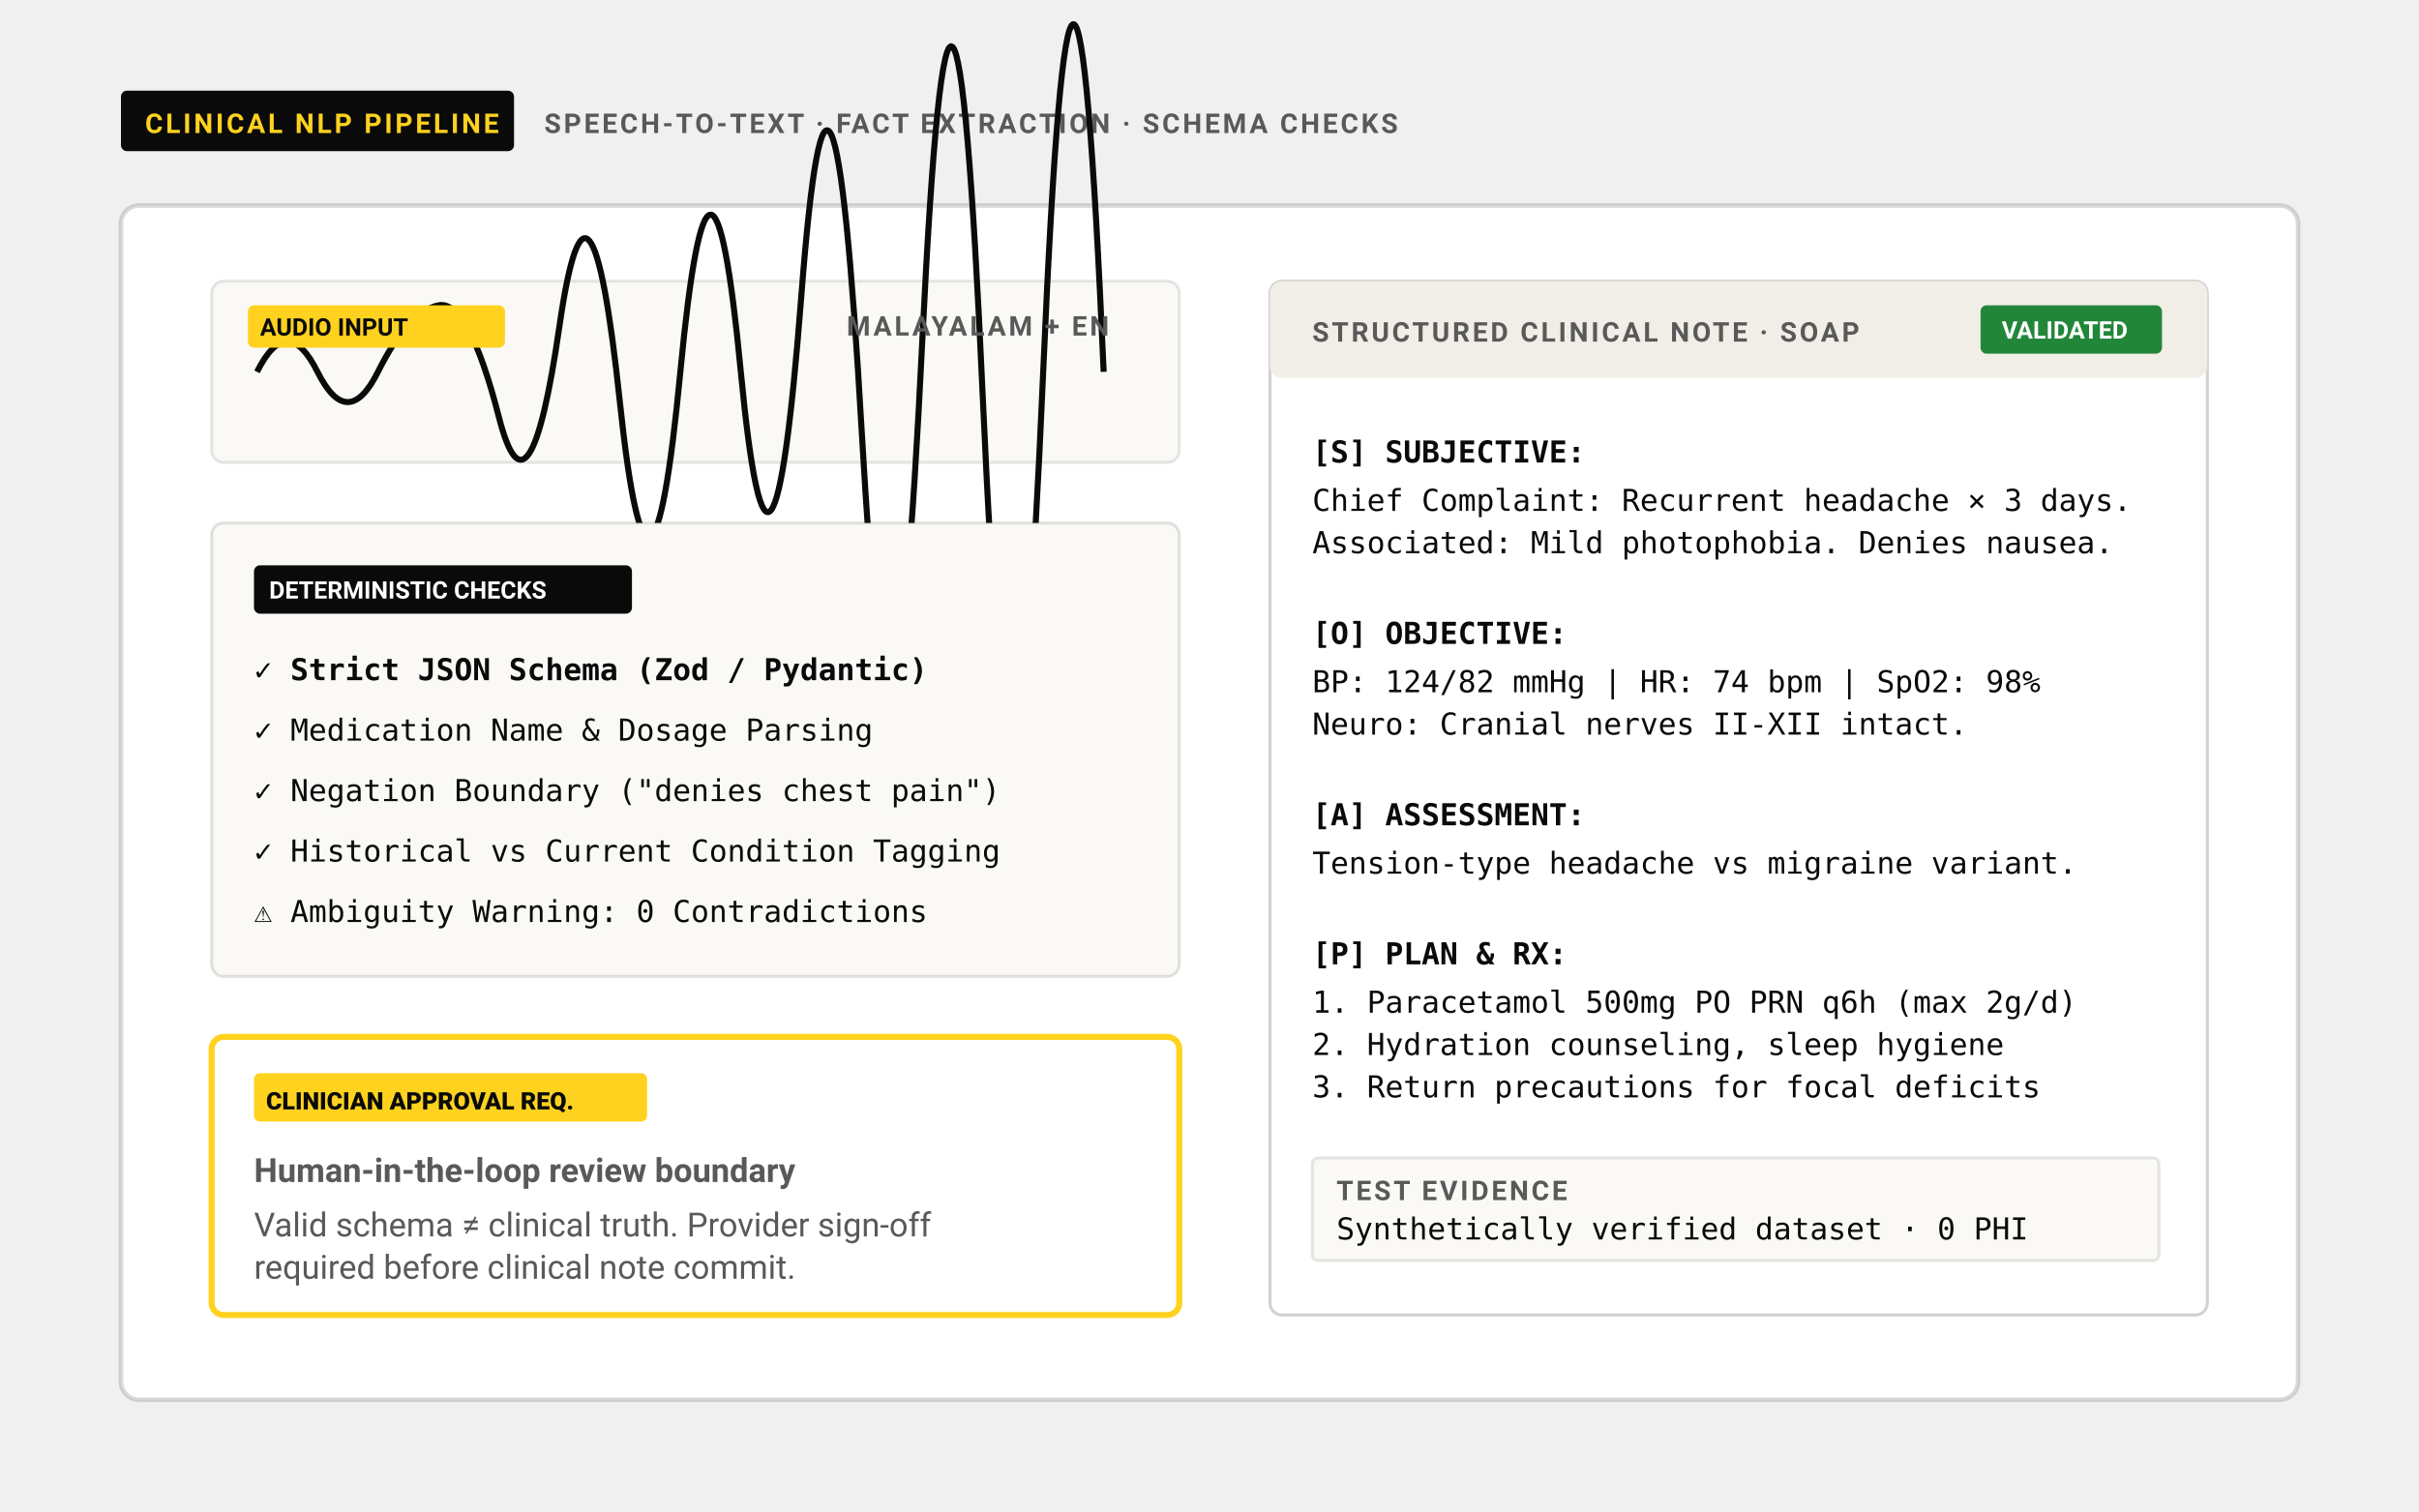
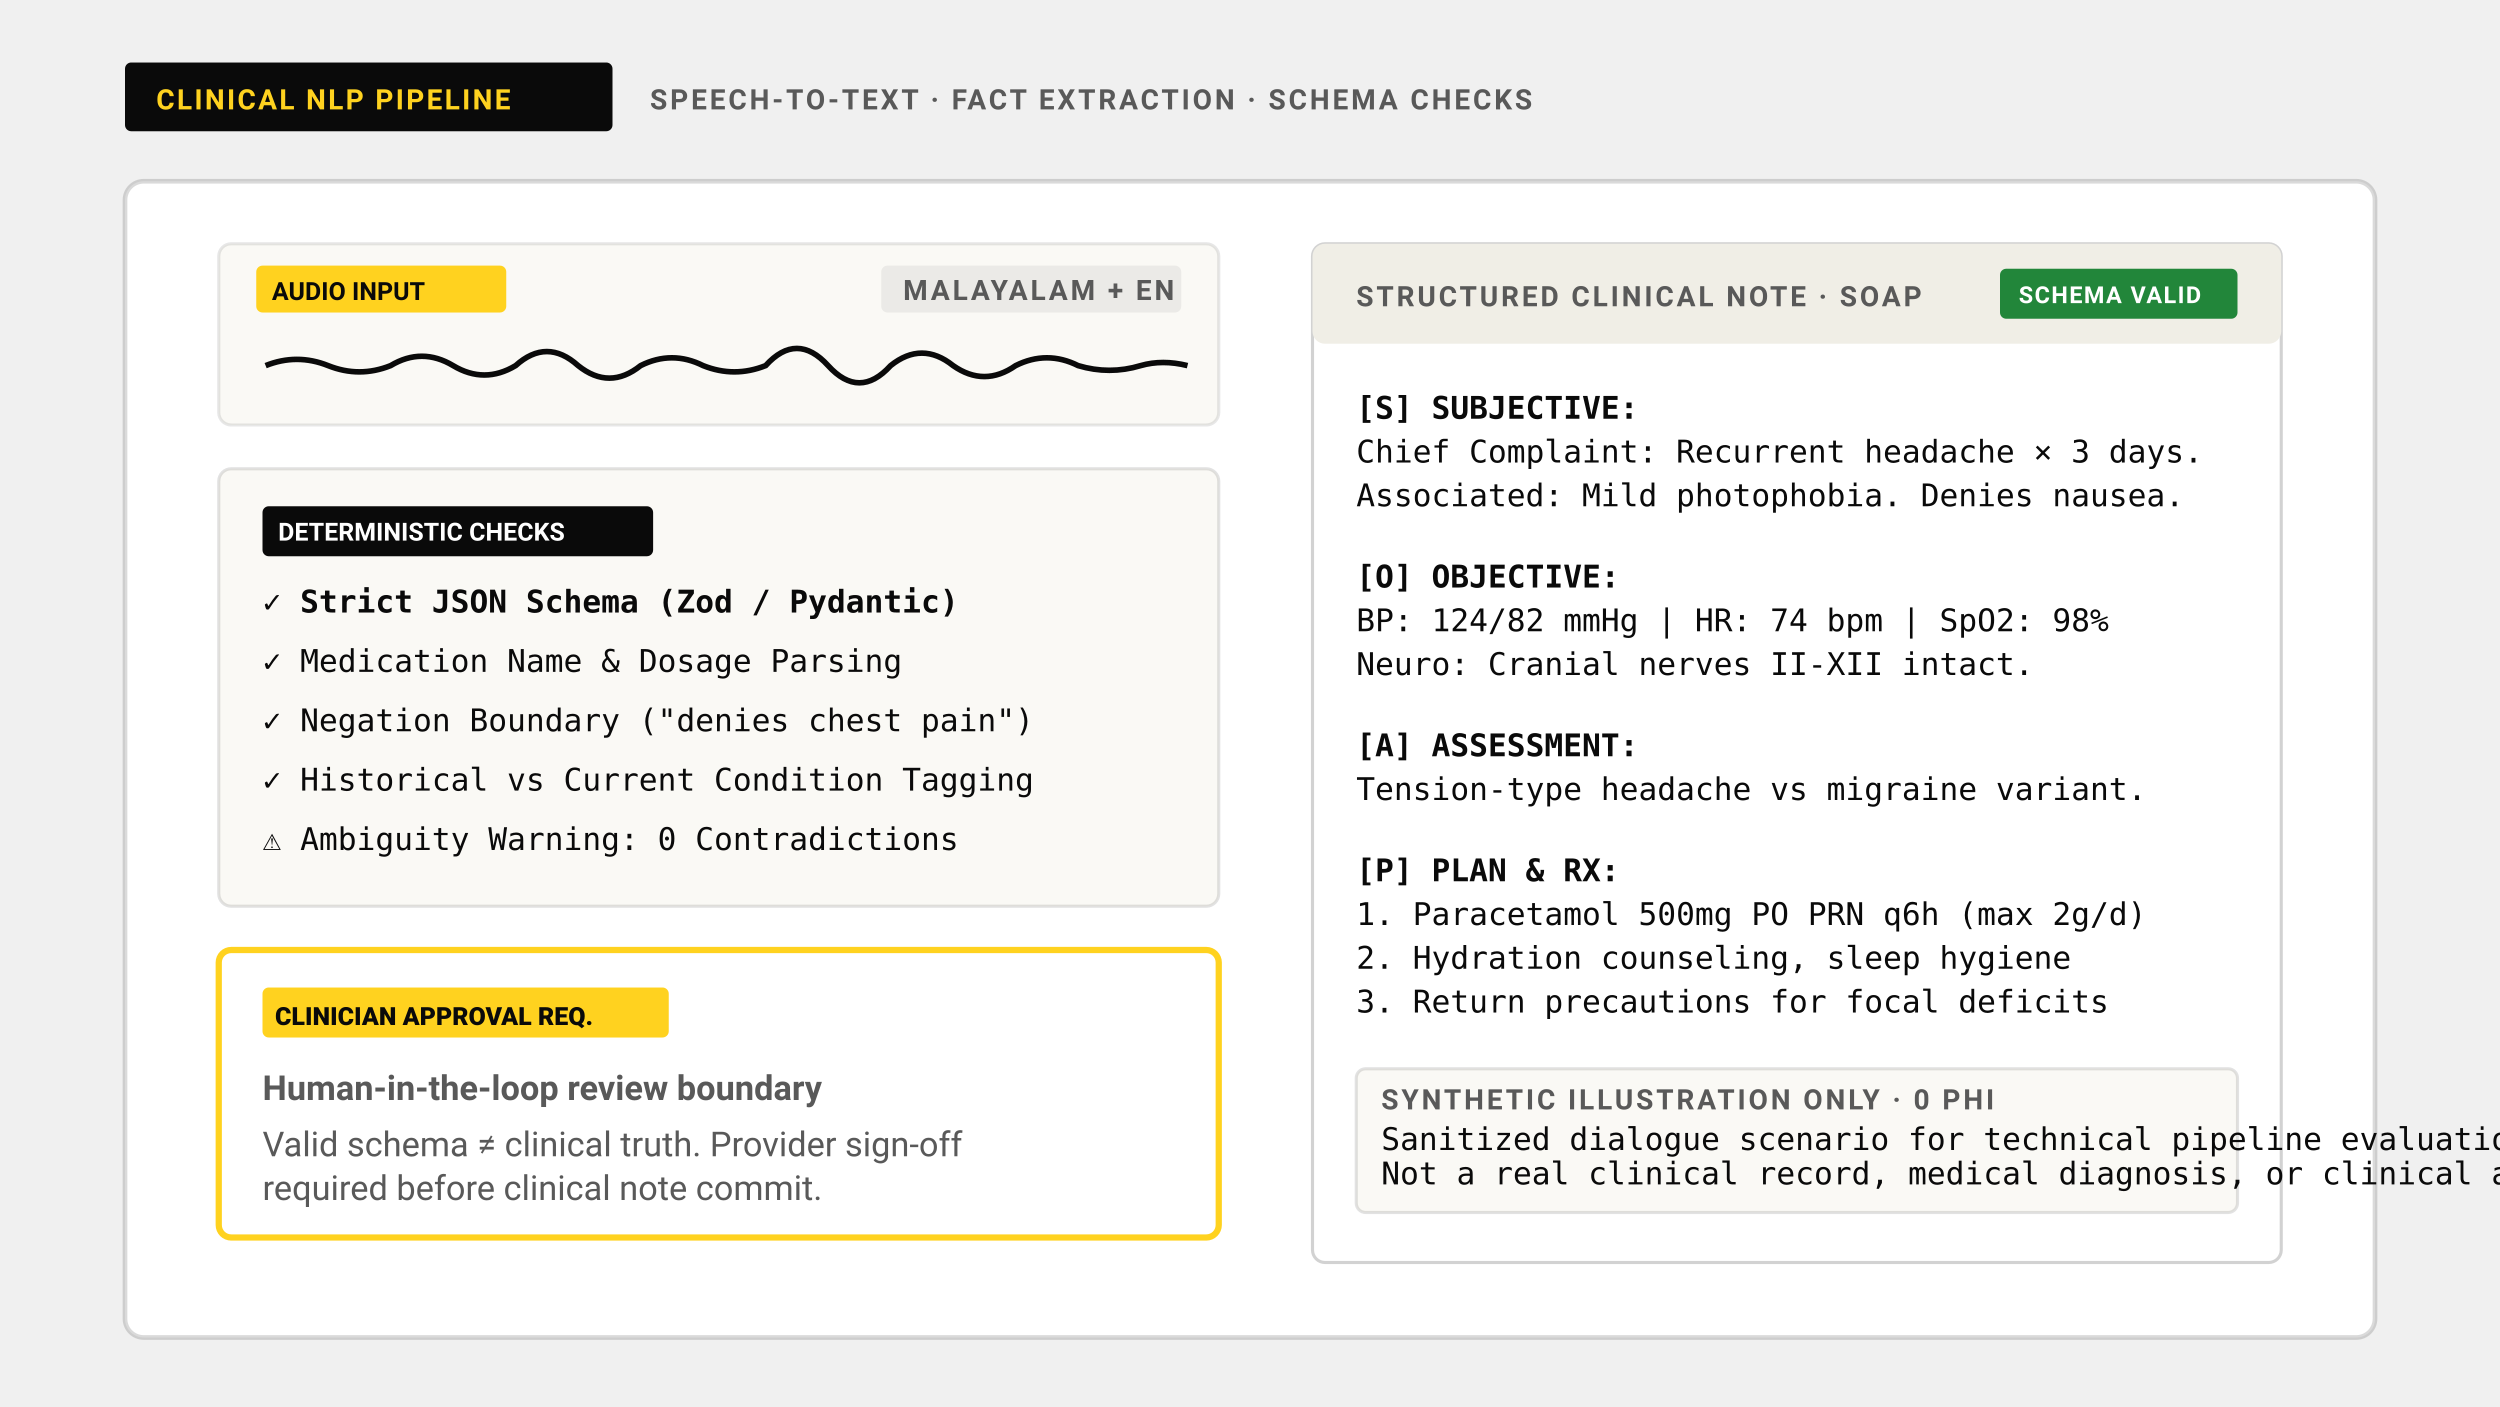
- <svg xmlns="http://www.w3.org/2000/svg" viewBox="0 0 800 500" width="100%" height="100%" style="background: #f7f5ef; font-family: 'Archivo', -apple-system, BlinkMacSystemFont, 'Segoe UI', Roboto, sans-serif;">
+ <svg xmlns="http://www.w3.org/2000/svg" viewBox="0 0 800 450" width="100%" height="100%" style="background: #f7f5ef; font-family: 'Archivo', -apple-system, BlinkMacSystemFont, 'Segoe UI', Roboto, sans-serif;">
  <defs>
    <style>
      .card { fill: #ffffff; stroke: rgba(10, 10, 10, 0.15); stroke-width: 1.5; }
      .badge-yellow { fill: #ffd21f; }
      .badge-ink { fill: #0a0a0a; }
      .text-title { font-family: 'Bricolage Grotesque', 'Archivo', sans-serif; font-weight: 800; font-size: 18px; fill: #0a0a0a; letter-spacing: -0.02em; }
      .text-sub { font-size: 11px; fill: #595959; line-height: 1.4; }
      .text-code { font-family: ui-monospace, SFMono-Regular, monospace; font-size: 10px; fill: #0a0a0a; }
      .text-tag { font-size: 9px; font-weight: 700; letter-spacing: 0.1em; text-transform: uppercase; fill: #595959; }
      .line { stroke: #0a0a0a; stroke-width: 1.5; fill: none; }
    </style>
+     <clipPath id="iscribe-audio-clip">
+       <rect x="2" y="2" width="316" height="54" rx="3" />
+     </clipPath>
  </defs>
-   <g transform="translate(40, 30)">
-     <rect x="0" y="0" width="130" height="20" rx="2" class="badge-ink" />
-     <text x="8" y="14" font-size="9px" font-weight="700" fill="#ffd21f" letter-spacing="0.1em">CLINICAL NLP PIPELINE</text>
-     <text x="140" y="14" class="text-tag">SPEECH-TO-TEXT · FACT EXTRACTION · SCHEMA CHECKS</text>
+   <g transform="translate(40, 20)">
+     <rect x="0" y="0" width="156" height="22" rx="2" class="badge-ink" />
+     <text x="10" y="15" font-size="9px" font-weight="700" fill="#ffd21f" letter-spacing="0.08em">CLINICAL NLP PIPELINE</text>
+     <text x="168" y="15" class="text-tag">SPEECH-TO-TEXT · FACT EXTRACTION · SCHEMA CHECKS</text>
  </g>
-   <g transform="translate(40, 68)">
-     <rect x="0" y="0" width="720" height="395" rx="6" class="card" />
-     <g transform="translate(30, 25)">
-       <rect x="0" y="0" width="320" height="60" rx="4" fill="#faf9f5" stroke="rgba(10,10,10,0.1)" />
-       <path d="M 15 30 Q 25 10, 35 30 T 55 30 T 75 8 T 95 45 T 115 15 T 135 40 T 155 30 T 175 30 T 195 5 T 215 50 T 235 20 T 255 38 T 275 30 T 295 30" fill="none" stroke="#0a0a0a" stroke-width="2" />
-       <rect x="12" y="8" width="85" height="14" rx="2" class="badge-yellow" />
-       <text x="16" y="18" font-size="8px" font-weight="700" fill="#0a0a0a">AUDIO INPUT</text>
-       <text x="210" y="18" class="text-tag" font-size="8px">MALAYALAM + EN</text>
+   <g transform="translate(40, 58)">
+     <rect x="0" y="0" width="720" height="370" rx="6" class="card" />
+     <g transform="translate(30, 20)">
+       <rect x="0" y="0" width="320" height="58" rx="4" fill="#faf9f5" stroke="rgba(10,10,10,0.1)" />
+       <g clip-path="url(#iscribe-audio-clip)">
+         <path d="M 15 39 Q 25 35, 35 39 Q 45 43, 55 39 Q 65 33, 75 39 Q 85 45, 95 39 Q 105 30, 115 39 Q 125 47, 135 39 Q 145 34, 155 39 Q 165 43, 175 39 Q 185 28, 195 39 Q 205 50, 215 39 Q 225 31, 235 39 Q 245 46, 255 39 Q 265 34, 275 39 Q 285 42, 295 39 Q 302 37, 310 39" fill="none" stroke="#0a0a0a" stroke-width="1.8" />
+       </g>
+       <rect x="12" y="7" width="80" height="15" rx="2" class="badge-yellow" />
+       <text x="17" y="18" font-size="8px" font-weight="700" fill="#0a0a0a">AUDIO INPUT</text>
+       <rect x="212" y="7" width="96" height="15" rx="2" fill="rgba(10,10,10,0.06)" />
+       <text x="219" y="18" class="text-tag" font-size="8px" font-weight="700" fill="#595959">MALAYALAM + EN</text>
    </g>
-     <g transform="translate(30, 105)">
-       <rect x="0" y="0" width="320" height="150" rx="4" fill="#faf9f5" stroke="rgba(10,10,10,0.12)" />
-       <rect x="14" y="14" width="125" height="16" rx="2" class="badge-ink" />
-       <text x="19" y="25" font-size="8px" font-weight="700" fill="#ffffff">DETERMINISTIC CHECKS</text>
-       <text x="14" y="52" class="text-code" font-weight="600">✓ Strict JSON Schema (Zod / Pydantic)</text>
-       <text x="14" y="72" class="text-code">✓ Medication Name &amp; Dosage Parsing</text>
-       <text x="14" y="92" class="text-code">✓ Negation Boundary ("denies chest pain")</text>
-       <text x="14" y="112" class="text-code">✓ Historical vs Current Condition Tagging</text>
-       <text x="14" y="132" class="text-code">⚠ Ambiguity Warning: 0 Contradictions</text>
+     <g transform="translate(30, 92)">
+       <rect x="0" y="0" width="320" height="140" rx="4" fill="#faf9f5" stroke="rgba(10,10,10,0.12)" />
+       <rect x="14" y="12" width="125" height="16" rx="2" class="badge-ink" />
+       <text x="19" y="23" font-size="8px" font-weight="700" fill="#ffffff">DETERMINISTIC CHECKS</text>
+       <text x="14" y="46" class="text-code" font-weight="600">✓ Strict JSON Schema (Zod / Pydantic)</text>
+       <text x="14" y="65" class="text-code">✓ Medication Name &amp; Dosage Parsing</text>
+       <text x="14" y="84" class="text-code">✓ Negation Boundary ("denies chest pain")</text>
+       <text x="14" y="103" class="text-code">✓ Historical vs Current Condition Tagging</text>
+       <text x="14" y="122" class="text-code">⚠ Ambiguity Warning: 0 Contradictions</text>
    </g>
-     <g transform="translate(30, 275)">
+     <g transform="translate(30, 246)">
      <rect x="0" y="0" width="320" height="92" rx="4" fill="#ffffff" stroke="#ffd21f" stroke-width="2" />
      <rect x="14" y="12" width="130" height="16" rx="2" class="badge-yellow" />
      <text x="18" y="24" font-size="8px" font-weight="800" fill="#0a0a0a">CLINICIAN APPROVAL REQ.</text>
      <text x="14" y="48" class="text-sub" font-weight="600" fill="#0a0a0a">Human-in-the-loop review boundary</text>
      <text x="14" y="66" class="text-sub">Valid schema ≠ clinical truth. Provider sign-off</text>
      <text x="14" y="80" class="text-sub">required before clinical note commit.</text>
    </g>
-     <g transform="translate(380, 25)">
-       <rect x="0" y="0" width="310" height="342" rx="4" fill="#ffffff" stroke="rgba(10,10,10,0.18)" />
+     <g transform="translate(380, 20)">
+       <rect x="0" y="0" width="310" height="326" rx="4" fill="#ffffff" stroke="rgba(10,10,10,0.18)" />
      <rect x="0" y="0" width="310" height="32" rx="4" fill="#f0eee6" />
      <text x="14" y="20" class="text-tag" fill="#0a0a0a">STRUCTURED CLINICAL NOTE · SOAP</text>
-       <rect x="235" y="8" width="60" height="16" rx="2" fill="#22863a" />
-       <text x="242" y="19" font-size="8px" font-weight="700" fill="#ffffff">VALIDATED</text>
-       <g transform="translate(14, 46)">
+       <rect x="220" y="8" width="76" height="16" rx="2" fill="#22863a" />
+       <text x="226" y="19" font-size="7.5px" font-weight="700" fill="#ffffff" letter-spacing="0.06em">SCHEMA VALID</text>
+       <g transform="translate(14, 42)">
        <text x="0" y="14" class="text-code" font-weight="700" fill="#0a0a0a">[S] SUBJECTIVE:</text>
-         <text x="0" y="30" class="text-code" fill="#595959">Chief Complaint: Recurrent headache × 3 days.</text>
-         <text x="0" y="44" class="text-code" fill="#595959">Associated: Mild photophobia. Denies nausea.</text>
-         <text x="0" y="74" class="text-code" font-weight="700" fill="#0a0a0a">[O] OBJECTIVE:</text>
-         <text x="0" y="90" class="text-code" fill="#595959">BP: 124/82 mmHg | HR: 74 bpm | SpO2: 98%</text>
-         <text x="0" y="104" class="text-code" fill="#595959">Neuro: Cranial nerves II-XII intact.</text>
-         <text x="0" y="134" class="text-code" font-weight="700" fill="#0a0a0a">[A] ASSESSMENT:</text>
-         <text x="0" y="150" class="text-code" fill="#595959">Tension-type headache vs migraine variant.</text>
-         <text x="0" y="180" class="text-code" font-weight="700" fill="#0a0a0a">[P] PLAN &amp; RX:</text>
-         <text x="0" y="196" class="text-code" fill="#595959">1. Paracetamol 500mg PO PRN q6h (max 2g/d)</text>
-         <text x="0" y="210" class="text-code" fill="#595959">2. Hydration counseling, sleep hygiene</text>
-         <text x="0" y="224" class="text-code" fill="#595959">3. Return precautions for focal deficits</text>
-         <rect x="0" y="244" width="280" height="34" rx="2" fill="#faf9f5" stroke="rgba(10,10,10,0.1)" />
-         <text x="8" y="258" class="text-tag" font-size="8px">TEST EVIDENCE</text>
-         <text x="8" y="271" class="text-code" font-size="9px">Synthetically verified dataset · 0 PHI</text>
+         <text x="0" y="28" class="text-code" fill="#595959">Chief Complaint: Recurrent headache × 3 days.</text>
+         <text x="0" y="42" class="text-code" fill="#595959">Associated: Mild photophobia. Denies nausea.</text>
+         <text x="0" y="68" class="text-code" font-weight="700" fill="#0a0a0a">[O] OBJECTIVE:</text>
+         <text x="0" y="82" class="text-code" fill="#595959">BP: 124/82 mmHg | HR: 74 bpm | SpO2: 98%</text>
+         <text x="0" y="96" class="text-code" fill="#595959">Neuro: Cranial nerves II-XII intact.</text>
+         <text x="0" y="122" class="text-code" font-weight="700" fill="#0a0a0a">[A] ASSESSMENT:</text>
+         <text x="0" y="136" class="text-code" fill="#595959">Tension-type headache vs migraine variant.</text>
+         <text x="0" y="162" class="text-code" font-weight="700" fill="#0a0a0a">[P] PLAN &amp; RX:</text>
+         <text x="0" y="176" class="text-code" fill="#595959">1. Paracetamol 500mg PO PRN q6h (max 2g/d)</text>
+         <text x="0" y="190" class="text-code" fill="#595959">2. Hydration counseling, sleep hygiene</text>
+         <text x="0" y="204" class="text-code" fill="#595959">3. Return precautions for focal deficits</text>
+         <rect x="0" y="222" width="282" height="46" rx="3" fill="#faf9f5" stroke="rgba(10,10,10,0.12)" />
+         <text x="8" y="235" class="text-tag" font-size="7.5px" fill="#0a0a0a">SYNTHETIC ILLUSTRATION ONLY · 0 PHI</text>
+         <text x="8" y="248" class="text-code" font-size="7.5px" fill="#595959">Sanitized dialogue scenario for technical pipeline evaluation.</text>
+         <text x="8" y="259" class="text-code" font-size="7px" fill="#8c8c8c">Not a real clinical record, medical diagnosis, or clinical advice.</text>
      </g>
    </g>
  </g>
</svg>
